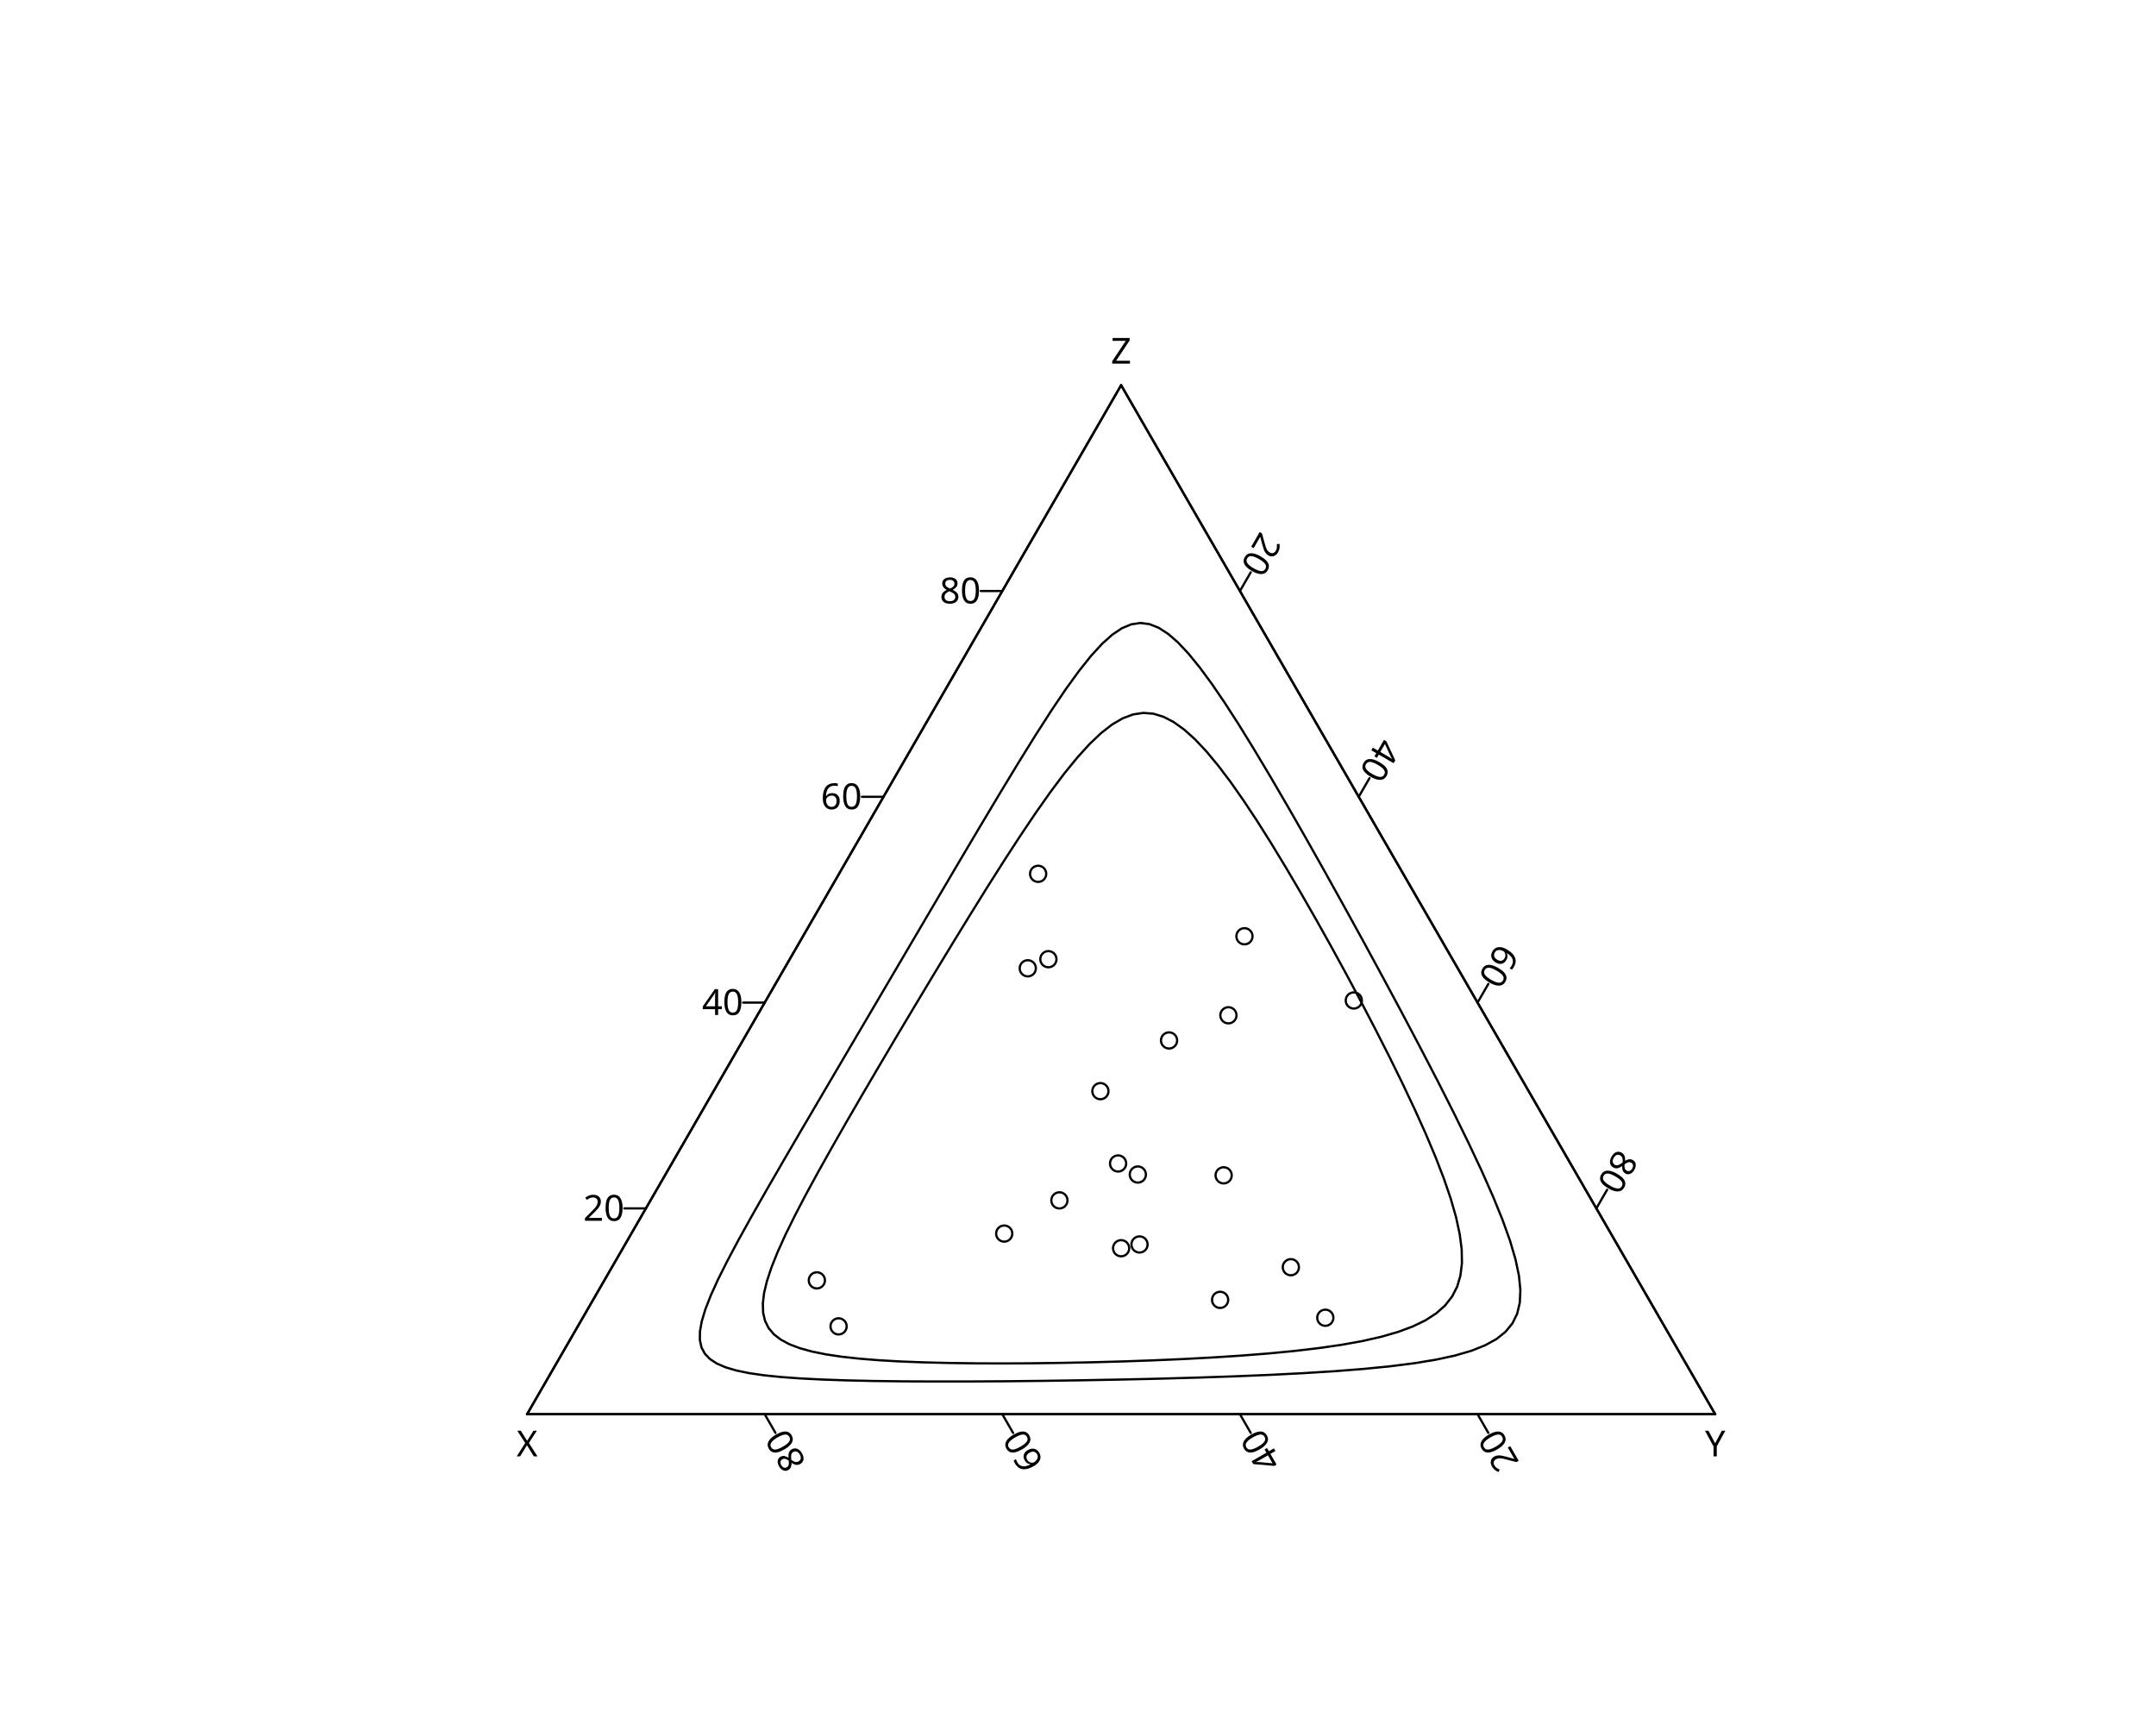
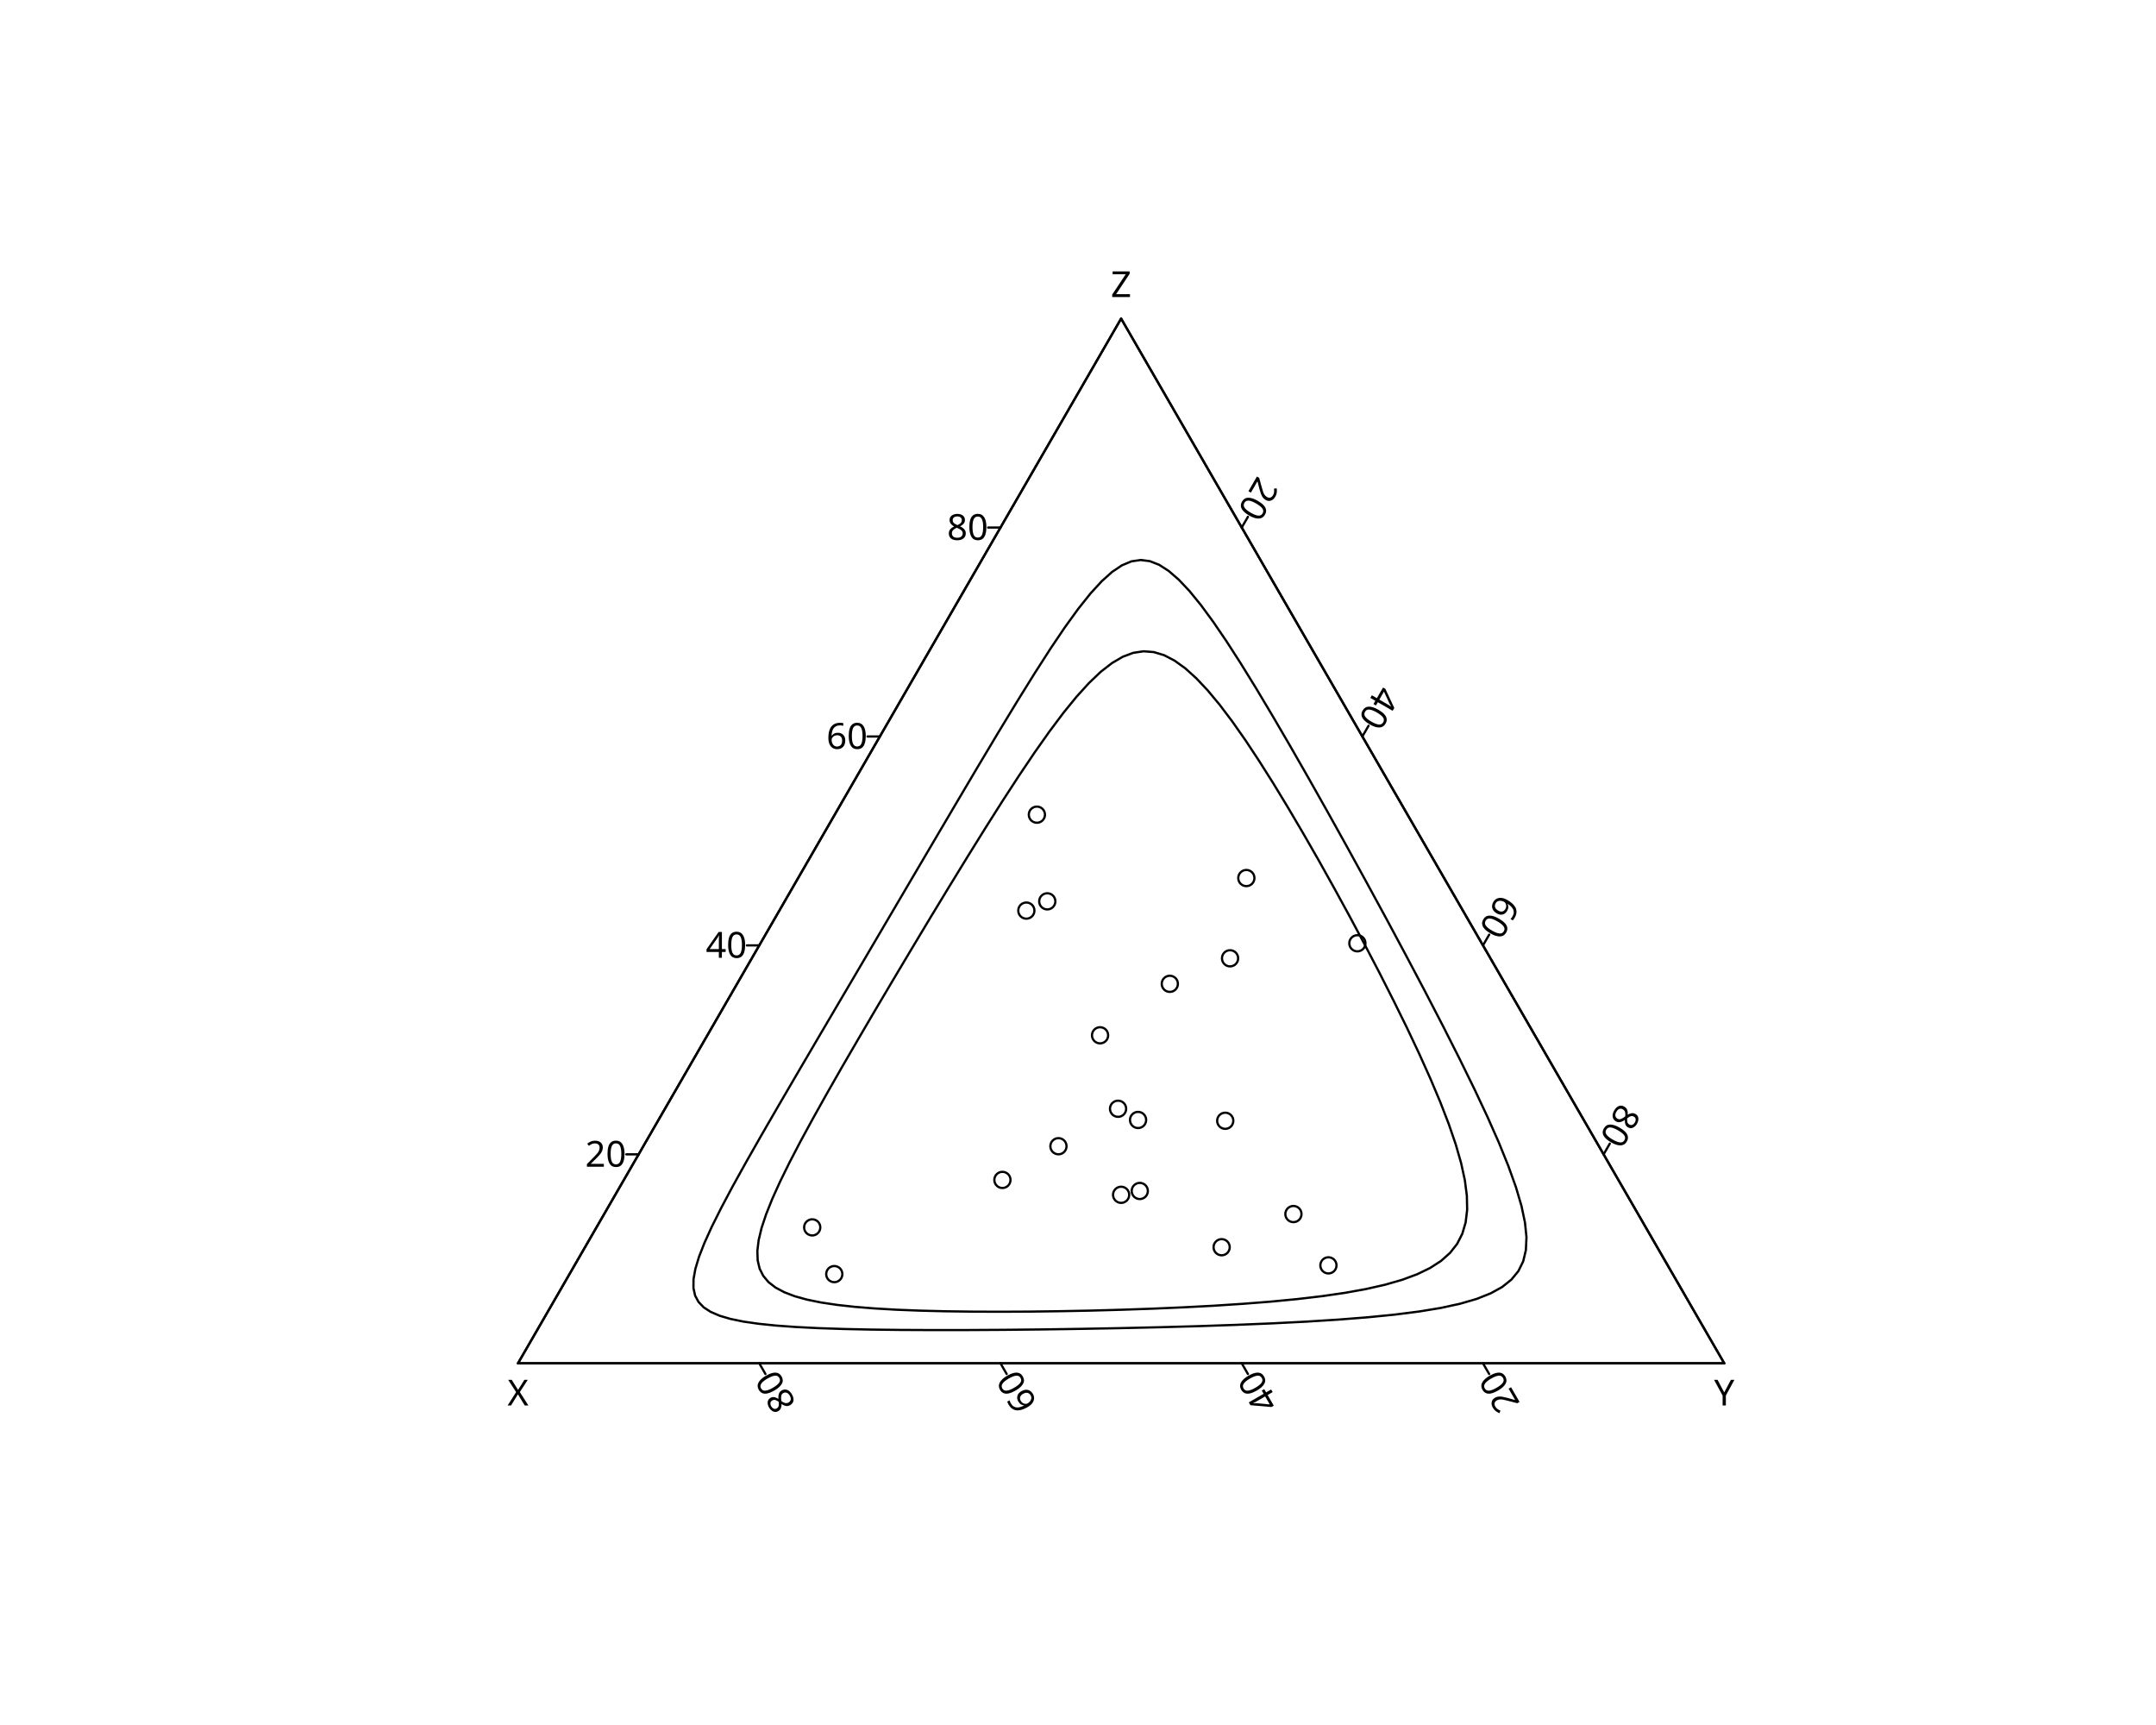
<svg xmlns="http://www.w3.org/2000/svg" class="svglite" data-engine-version="2.0" width="720.00pt" height="576.00pt" viewBox="0 0 720.00 576.00">
  <defs>
    <style type="text/css">
    .svglite line, .svglite polyline, .svglite polygon, .svglite path, .svglite rect, .svglite circle {
      fill: none;
      stroke: #000000;
      stroke-linecap: round;
      stroke-linejoin: round;
      stroke-miterlimit: 10.00;
    }
  </style>
  </defs>
  <rect width="100%" height="100%" style="stroke: none; fill: #FFFFFF;" />
  <defs>
    <clipPath id="cpMC4wMHw3MjAuMDB8MC4wMHw1NzYuMDA=">
      <rect x="0.00" y="0.00" width="720.00" height="576.00" />
    </clipPath>
  </defs>
  <g clip-path="url(#cpMC4wMHw3MjAuMDB8MC4wMHw1NzYuMDA=)">
</g>
  <defs>
    <clipPath id="cpMTUyLjY0fDU5Ni4xNnw1OS4wNHw1MDIuNTY=">
      <rect x="152.64" y="59.04" width="443.52" height="443.52" />
    </clipPath>
  </defs>
  <g clip-path="url(#cpMTUyLjY0fDU5Ni4xNnw1OS4wNHw1MDIuNTY=)">
-     <circle cx="335.36" cy="411.91" r="2.70" style="stroke-width: 0.75;" />
-     <circle cx="410.23" cy="339.02" r="2.70" style="stroke-width: 0.75;" />
-     <circle cx="280.05" cy="442.89" r="2.70" style="stroke-width: 0.75;" />
-     <circle cx="379.98" cy="392.19" r="2.70" style="stroke-width: 0.75;" />
-     <circle cx="390.41" cy="347.42" r="2.70" style="stroke-width: 0.75;" />
-     <circle cx="272.79" cy="427.53" r="2.70" style="stroke-width: 0.75;" />
-     <circle cx="373.39" cy="388.50" r="2.70" style="stroke-width: 0.75;" />
-     <circle cx="343.23" cy="323.33" r="2.70" style="stroke-width: 0.75;" />
-     <circle cx="415.59" cy="312.63" r="2.70" style="stroke-width: 0.75;" />
-     <circle cx="442.59" cy="440.01" r="2.70" style="stroke-width: 0.75;" />
-     <circle cx="346.69" cy="291.78" r="2.70" style="stroke-width: 0.75;" />
-     <circle cx="367.48" cy="364.35" r="2.70" style="stroke-width: 0.75;" />
-     <circle cx="380.54" cy="415.54" r="2.70" style="stroke-width: 0.75;" />
-     <circle cx="452.11" cy="334.07" r="2.70" style="stroke-width: 0.75;" />
-     <circle cx="408.64" cy="392.46" r="2.70" style="stroke-width: 0.75;" />
-     <circle cx="353.79" cy="400.82" r="2.70" style="stroke-width: 0.75;" />
-     <circle cx="350.11" cy="320.29" r="2.70" style="stroke-width: 0.75;" />
-     <circle cx="374.40" cy="416.80" r="2.70" style="stroke-width: 0.75;" />
-     <circle cx="407.46" cy="434.04" r="2.70" style="stroke-width: 0.75;" />
-     <circle cx="431.08" cy="423.14" r="2.70" style="stroke-width: 0.75;" />
-     <text transform="translate(262.55,476.39) rotate(-120)" text-anchor="end" style="font-size: 12.00px; font-family: sans;" textLength="13.35px" lengthAdjust="spacingAndGlyphs">80</text>
-     <text transform="translate(341.90,476.39) rotate(-120)" text-anchor="end" style="font-size: 12.00px; font-family: sans;" textLength="13.35px" lengthAdjust="spacingAndGlyphs">60</text>
-     <text transform="translate(421.25,476.39) rotate(-120)" text-anchor="end" style="font-size: 12.00px; font-family: sans;" textLength="13.35px" lengthAdjust="spacingAndGlyphs">40</text>
-     <text transform="translate(500.60,476.39) rotate(-120)" text-anchor="end" style="font-size: 12.00px; font-family: sans;" textLength="13.35px" lengthAdjust="spacingAndGlyphs">20</text>
-     <line x1="176.02" y1="472.22" x2="572.78" y2="472.22" style="stroke-width: 0.75;" />
-     <line x1="255.37" y1="472.22" x2="258.97" y2="478.46" style="stroke-width: 0.75;" />
-     <line x1="334.72" y1="472.22" x2="338.32" y2="478.46" style="stroke-width: 0.75;" />
-     <line x1="414.08" y1="472.22" x2="417.68" y2="478.46" style="stroke-width: 0.75;" />
-     <line x1="493.43" y1="472.22" x2="497.03" y2="478.46" style="stroke-width: 0.75;" />
-     <text transform="translate(533.13,395.20) rotate(-240)" text-anchor="end" style="font-size: 12.00px; font-family: sans;" textLength="13.35px" lengthAdjust="spacingAndGlyphs">80</text>
-     <text transform="translate(493.45,326.48) rotate(-240)" text-anchor="end" style="font-size: 12.00px; font-family: sans;" textLength="13.35px" lengthAdjust="spacingAndGlyphs">60</text>
-     <text transform="translate(453.77,257.76) rotate(-240)" text-anchor="end" style="font-size: 12.00px; font-family: sans;" textLength="13.35px" lengthAdjust="spacingAndGlyphs">40</text>
-     <text transform="translate(414.10,189.04) rotate(-240)" text-anchor="end" style="font-size: 12.00px; font-family: sans;" textLength="13.35px" lengthAdjust="spacingAndGlyphs">20</text>
-     <line x1="572.78" y1="472.22" x2="374.40" y2="128.62" style="stroke-width: 0.75;" />
-     <line x1="533.10" y1="403.50" x2="536.70" y2="397.27" style="stroke-width: 0.75;" />
-     <line x1="493.43" y1="334.78" x2="497.03" y2="328.55" style="stroke-width: 0.75;" />
-     <line x1="453.75" y1="266.06" x2="457.35" y2="259.83" style="stroke-width: 0.75;" />
-     <line x1="414.08" y1="197.34" x2="417.68" y2="191.11" style="stroke-width: 0.75;" />
-     <text x="327.52" y="201.47" text-anchor="end" style="font-size: 12.00px; font-family: sans;" textLength="13.35px" lengthAdjust="spacingAndGlyphs">80</text>
-     <text x="287.85" y="270.19" text-anchor="end" style="font-size: 12.00px; font-family: sans;" textLength="13.35px" lengthAdjust="spacingAndGlyphs">60</text>
-     <text x="248.17" y="338.91" text-anchor="end" style="font-size: 12.00px; font-family: sans;" textLength="13.35px" lengthAdjust="spacingAndGlyphs">40</text>
-     <text x="208.50" y="407.63" text-anchor="end" style="font-size: 12.00px; font-family: sans;" textLength="13.35px" lengthAdjust="spacingAndGlyphs">20</text>
-     <line x1="374.40" y1="128.62" x2="176.02" y2="472.22" style="stroke-width: 0.75;" />
-     <line x1="334.72" y1="197.34" x2="327.52" y2="197.34" style="stroke-width: 0.75;" />
-     <line x1="295.05" y1="266.06" x2="287.85" y2="266.06" style="stroke-width: 0.75;" />
-     <line x1="255.37" y1="334.78" x2="248.17" y2="334.78" style="stroke-width: 0.75;" />
-     <line x1="215.70" y1="403.50" x2="208.50" y2="403.50" style="stroke-width: 0.75;" />
-     <polygon points="176.02,472.22 374.40,128.62 572.78,472.22 " style="stroke-width: 0.75; fill: none;" />
-     <text x="176.02" y="486.30" text-anchor="middle" style="font-size: 12.00px; font-family: sans;" textLength="8.01px" lengthAdjust="spacingAndGlyphs">X</text>
-     <text x="572.78" y="486.30" text-anchor="middle" style="font-size: 12.00px; font-family: sans;" textLength="8.01px" lengthAdjust="spacingAndGlyphs">Y</text>
-     <text x="374.40" y="121.42" text-anchor="middle" style="font-size: 12.00px; font-family: sans;" textLength="7.33px" lengthAdjust="spacingAndGlyphs">Z</text>
-     <polygon points="429.31,289.48 424.47,281.51 419.79,274.10 415.28,267.29 410.97,261.14 406.84,255.68 402.90,250.93 399.12,246.91 395.48,243.64 391.96,241.11 388.53,239.33 385.15,238.31 381.79,238.05 378.40,238.56 374.95,239.85 371.39,241.92 367.70,244.80 363.82,248.49 359.73,253.00 355.40,258.31 350.81,264.44 345.94,271.34 340.80,278.98 335.38,287.30 329.72,296.22 323.86,305.65 317.84,315.46 311.74,325.52 305.63,335.69 299.58,345.82 293.68,355.79 288.02,365.44 282.65,374.69 277.66,383.43 273.08,391.61 268.97,399.17 265.35,406.11 262.25,412.41 259.68,418.09 257.64,423.18 256.14,427.71 255.17,431.72 254.75,435.26 254.85,438.37 255.50,441.09 256.69,443.46 258.42,445.52 260.72,447.30 263.58,448.84 267.02,450.15 271.06,451.27 275.71,452.22 280.97,453.01 286.86,453.66 293.37,454.19 300.49,454.60 308.21,454.90 316.49,455.11 325.29,455.23 334.55,455.27 344.20,455.22 354.15,455.09 364.31,454.89 374.57,454.61 384.82,454.25 394.95,453.81 404.86,453.28 414.44,452.66 423.62,451.94 432.32,451.10 440.46,450.14 448.01,449.05 454.94,447.80 461.21,446.38 466.81,444.77 471.75,442.94 476.02,440.88 479.63,438.54 482.59,435.91 484.92,432.94 486.63,429.62 487.72,425.89 488.22,421.74 488.13,417.12 487.46,412.02 486.24,406.40 484.48,400.25 482.19,393.57 479.41,386.37 476.16,378.66 472.48,370.49 468.43,361.91 464.05,353.00 459.39,343.83 454.53,334.51 449.53,325.15 444.44,315.85 439.34,306.74 434.28,297.92 429.31,289.48 " style="stroke-width: 0.75; fill: none;" />
-     <polygon points="429.95,269.11 424.20,259.26 418.79,250.21 413.74,242.02 409.04,234.73 404.68,228.34 400.64,222.85 396.89,218.25 393.39,214.52 390.08,211.65 386.92,209.61 383.85,208.40 380.83,208.02 377.80,208.47 374.69,209.76 371.45,211.93 368.01,215.01 364.33,219.03 360.33,224.05 355.95,230.09 351.16,237.18 345.91,245.35 340.18,254.57 333.97,264.81 327.29,275.98 320.20,287.94 312.78,300.54 305.13,313.55 297.37,326.75 289.64,339.89 282.09,352.72 274.85,365.04 268.03,376.65 261.74,387.43 256.04,397.29 250.98,406.19 246.58,414.12 242.85,421.13 239.77,427.27 237.35,432.61 235.55,437.21 234.36,441.18 233.75,444.57 233.72,447.47 234.27,449.94 235.39,452.03 237.09,453.80 239.39,455.30 242.31,456.56 245.88,457.62 250.14,458.50 255.12,459.22 260.85,459.81 267.38,460.28 274.72,460.65 282.91,460.93 291.92,461.13 301.76,461.25 312.38,461.30 323.70,461.29 335.64,461.22 348.06,461.09 360.82,460.90 373.77,460.66 386.71,460.37 399.48,460.01 411.91,459.59 423.84,459.10 435.15,458.52 445.73,457.86 455.50,457.09 464.42,456.20 472.47,455.18 479.63,453.99 485.91,452.63 491.34,451.05 495.94,449.22 499.75,447.12 502.78,444.69 505.08,441.89 506.66,438.67 507.54,434.98 507.73,430.76 507.25,425.94 506.09,420.47 504.27,414.29 501.79,407.37 498.66,399.67 494.90,391.17 490.54,381.89 485.63,371.87 480.22,361.18 474.38,349.94 468.22,338.27 461.82,326.35 455.30,314.34 448.75,302.44 442.29,290.83 436.00,279.67 429.95,269.11 " style="stroke-width: 0.75; fill: none;" />
+     <circle cx="334.76" cy="393.99" r="2.70" style="stroke-width: 0.75;" />
+     <circle cx="410.78" cy="319.99" r="2.70" style="stroke-width: 0.75;" />
+     <circle cx="278.61" cy="425.44" r="2.70" style="stroke-width: 0.75;" />
+     <circle cx="380.06" cy="373.97" r="2.70" style="stroke-width: 0.75;" />
+     <circle cx="390.66" cy="328.51" r="2.70" style="stroke-width: 0.75;" />
+     <circle cx="271.24" cy="409.84" r="2.70" style="stroke-width: 0.75;" />
+     <circle cx="373.38" cy="370.23" r="2.70" style="stroke-width: 0.75;" />
+     <circle cx="342.75" cy="304.06" r="2.70" style="stroke-width: 0.75;" />
+     <circle cx="416.22" cy="293.19" r="2.70" style="stroke-width: 0.75;" />
+     <circle cx="443.63" cy="422.52" r="2.70" style="stroke-width: 0.75;" />
+     <circle cx="346.27" cy="272.03" r="2.70" style="stroke-width: 0.75;" />
+     <circle cx="367.37" cy="345.70" r="2.70" style="stroke-width: 0.75;" />
+     <circle cx="380.63" cy="397.68" r="2.70" style="stroke-width: 0.75;" />
+     <circle cx="453.30" cy="314.97" r="2.70" style="stroke-width: 0.75;" />
+     <circle cx="409.17" cy="374.24" r="2.70" style="stroke-width: 0.75;" />
+     <circle cx="353.47" cy="382.74" r="2.70" style="stroke-width: 0.75;" />
+     <circle cx="349.74" cy="300.97" r="2.70" style="stroke-width: 0.75;" />
+     <circle cx="374.40" cy="398.96" r="2.70" style="stroke-width: 0.75;" />
+     <circle cx="407.97" cy="416.46" r="2.70" style="stroke-width: 0.75;" />
+     <circle cx="431.94" cy="405.39" r="2.70" style="stroke-width: 0.75;" />
+     <text transform="translate(259.20,456.73) rotate(-120)" text-anchor="end" style="font-size: 12.00px; font-family: sans;" textLength="13.35px" lengthAdjust="spacingAndGlyphs">80</text>
+     <text transform="translate(339.76,456.73) rotate(-120)" text-anchor="end" style="font-size: 12.00px; font-family: sans;" textLength="13.35px" lengthAdjust="spacingAndGlyphs">60</text>
+     <text transform="translate(420.32,456.73) rotate(-120)" text-anchor="end" style="font-size: 12.00px; font-family: sans;" textLength="13.35px" lengthAdjust="spacingAndGlyphs">40</text>
+     <text transform="translate(500.88,456.73) rotate(-120)" text-anchor="end" style="font-size: 12.00px; font-family: sans;" textLength="13.35px" lengthAdjust="spacingAndGlyphs">20</text>
+     <line x1="172.99" y1="455.22" x2="575.81" y2="455.22" style="stroke-width: 0.75;" />
+     <line x1="253.56" y1="455.22" x2="255.62" y2="458.80" style="stroke-width: 0.75;" />
+     <line x1="334.12" y1="455.22" x2="336.18" y2="458.80" style="stroke-width: 0.75;" />
+     <line x1="414.68" y1="455.22" x2="416.75" y2="458.80" style="stroke-width: 0.75;" />
+     <line x1="495.24" y1="455.22" x2="497.31" y2="458.80" style="stroke-width: 0.75;" />
+     <text transform="translate(534.01,379.81) rotate(-240)" text-anchor="end" style="font-size: 12.00px; font-family: sans;" textLength="13.35px" lengthAdjust="spacingAndGlyphs">80</text>
+     <text transform="translate(493.73,310.04) rotate(-240)" text-anchor="end" style="font-size: 12.00px; font-family: sans;" textLength="13.35px" lengthAdjust="spacingAndGlyphs">60</text>
+     <text transform="translate(453.45,240.27) rotate(-240)" text-anchor="end" style="font-size: 12.00px; font-family: sans;" textLength="13.35px" lengthAdjust="spacingAndGlyphs">40</text>
+     <text transform="translate(413.17,170.51) rotate(-240)" text-anchor="end" style="font-size: 12.00px; font-family: sans;" textLength="13.35px" lengthAdjust="spacingAndGlyphs">20</text>
+     <line x1="575.81" y1="455.22" x2="374.40" y2="106.38" style="stroke-width: 0.75;" />
+     <line x1="535.53" y1="385.45" x2="537.59" y2="381.88" style="stroke-width: 0.75;" />
+     <line x1="495.24" y1="315.68" x2="497.31" y2="312.11" style="stroke-width: 0.75;" />
+     <line x1="454.96" y1="245.92" x2="457.03" y2="242.34" style="stroke-width: 0.75;" />
+     <line x1="414.68" y1="176.15" x2="416.75" y2="172.57" style="stroke-width: 0.75;" />
+     <text x="329.99" y="180.28" text-anchor="end" style="font-size: 12.00px; font-family: sans;" textLength="13.35px" lengthAdjust="spacingAndGlyphs">80</text>
+     <text x="289.71" y="250.04" text-anchor="end" style="font-size: 12.00px; font-family: sans;" textLength="13.35px" lengthAdjust="spacingAndGlyphs">60</text>
+     <text x="249.43" y="319.81" text-anchor="end" style="font-size: 12.00px; font-family: sans;" textLength="13.35px" lengthAdjust="spacingAndGlyphs">40</text>
+     <text x="209.15" y="389.58" text-anchor="end" style="font-size: 12.00px; font-family: sans;" textLength="13.35px" lengthAdjust="spacingAndGlyphs">20</text>
+     <line x1="374.40" y1="106.38" x2="172.99" y2="455.22" style="stroke-width: 0.75;" />
+     <line x1="334.12" y1="176.15" x2="329.99" y2="176.15" style="stroke-width: 0.75;" />
+     <line x1="293.84" y1="245.92" x2="289.71" y2="245.92" style="stroke-width: 0.75;" />
+     <line x1="253.56" y1="315.68" x2="249.43" y2="315.68" style="stroke-width: 0.75;" />
+     <line x1="213.27" y1="385.45" x2="209.15" y2="385.45" style="stroke-width: 0.75;" />
+     <polygon points="172.99,455.22 374.40,106.38 575.81,455.22 " style="stroke-width: 0.75; fill: none;" />
+     <text x="172.99" y="469.31" text-anchor="middle" style="font-size: 12.00px; font-family: sans;" textLength="8.01px" lengthAdjust="spacingAndGlyphs">X</text>
+     <text x="575.81" y="469.31" text-anchor="middle" style="font-size: 12.00px; font-family: sans;" textLength="8.01px" lengthAdjust="spacingAndGlyphs">Y</text>
+     <text x="374.40" y="99.18" text-anchor="middle" style="font-size: 12.00px; font-family: sans;" textLength="7.33px" lengthAdjust="spacingAndGlyphs">Z</text>
+     <polygon points="430.15,269.69 425.24,261.60 420.48,254.08 415.91,247.16 411.53,240.92 407.34,235.37 403.33,230.55 399.50,226.48 395.81,223.15 392.23,220.58 388.75,218.77 385.32,217.74 381.90,217.47 378.46,217.99 374.95,219.30 371.35,221.41 367.59,224.33 363.66,228.08 359.51,232.65 355.11,238.05 350.45,244.27 345.51,251.27 340.28,259.03 334.78,267.48 329.04,276.54 323.09,286.11 316.98,296.07 310.78,306.28 304.58,316.61 298.44,326.90 292.45,337.01 286.70,346.82 281.25,356.20 276.18,365.08 271.54,373.38 267.36,381.06 263.69,388.10 260.54,394.50 257.93,400.26 255.86,405.43 254.33,410.03 253.35,414.11 252.92,417.70 253.03,420.86 253.68,423.62 254.89,426.02 256.65,428.12 258.98,429.92 261.89,431.48 265.38,432.82 269.48,433.96 274.20,434.92 279.55,435.72 285.52,436.38 292.13,436.91 299.36,437.33 307.20,437.64 315.61,437.85 324.54,437.97 333.94,438.01 343.74,437.96 353.84,437.83 364.15,437.63 374.57,437.34 384.97,436.98 395.26,436.53 405.32,436.00 415.06,435.36 424.38,434.63 433.20,433.78 441.47,432.81 449.14,431.70 456.17,430.43 462.53,428.99 468.22,427.35 473.23,425.50 477.57,423.40 481.24,421.03 484.25,418.35 486.61,415.35 488.34,411.97 489.45,408.19 489.96,403.97 489.86,399.28 489.19,394.10 487.95,388.40 486.16,382.16 483.83,375.37 481.01,368.06 477.71,360.24 473.98,351.94 469.87,343.23 465.41,334.18 460.69,324.87 455.75,315.41 450.67,305.90 445.51,296.47 440.34,287.21 435.20,278.26 430.15,269.69 " style="stroke-width: 0.75; fill: none;" />
+     <polygon points="430.80,249.01 424.96,239.01 419.47,229.82 414.34,221.51 409.57,214.10 405.14,207.61 401.05,202.04 397.24,197.37 393.68,193.59 390.32,190.67 387.11,188.60 384.00,187.38 380.93,186.99 377.85,187.44 374.69,188.76 371.40,190.96 367.92,194.08 364.17,198.17 360.11,203.26 355.67,209.39 350.81,216.59 345.48,224.89 339.66,234.25 333.35,244.64 326.57,255.98 319.38,268.13 311.84,280.92 304.07,294.13 296.19,307.53 288.35,320.87 280.68,333.90 273.33,346.40 266.41,358.19 260.02,369.14 254.23,379.15 249.09,388.18 244.62,396.24 240.84,403.36 237.72,409.59 235.26,415.00 233.43,419.68 232.22,423.71 231.60,427.15 231.58,430.09 232.13,432.60 233.27,434.73 234.99,436.53 237.33,438.05 240.29,439.33 243.92,440.40 248.24,441.29 253.30,442.02 259.12,442.62 265.74,443.10 273.20,443.48 281.51,443.76 290.66,443.96 300.65,444.08 311.43,444.13 322.93,444.12 335.04,444.05 347.66,443.92 360.62,443.73 373.76,443.49 386.90,443.19 399.86,442.83 412.48,442.40 424.59,441.90 436.07,441.32 446.82,440.64 456.74,439.86 465.80,438.96 473.97,437.92 481.23,436.72 487.61,435.33 493.12,433.73 497.80,431.87 501.66,429.74 504.74,427.27 507.07,424.43 508.68,421.16 509.57,417.42 509.77,413.12 509.27,408.23 508.10,402.68 506.25,396.41 503.73,389.38 500.56,381.56 496.74,372.93 492.31,363.51 487.32,353.34 481.83,342.49 475.91,331.07 469.65,319.23 463.16,307.12 456.53,294.93 449.89,282.85 443.33,271.06 436.94,259.73 430.80,249.01 " style="stroke-width: 0.75; fill: none;" />
  </g>
</svg>
